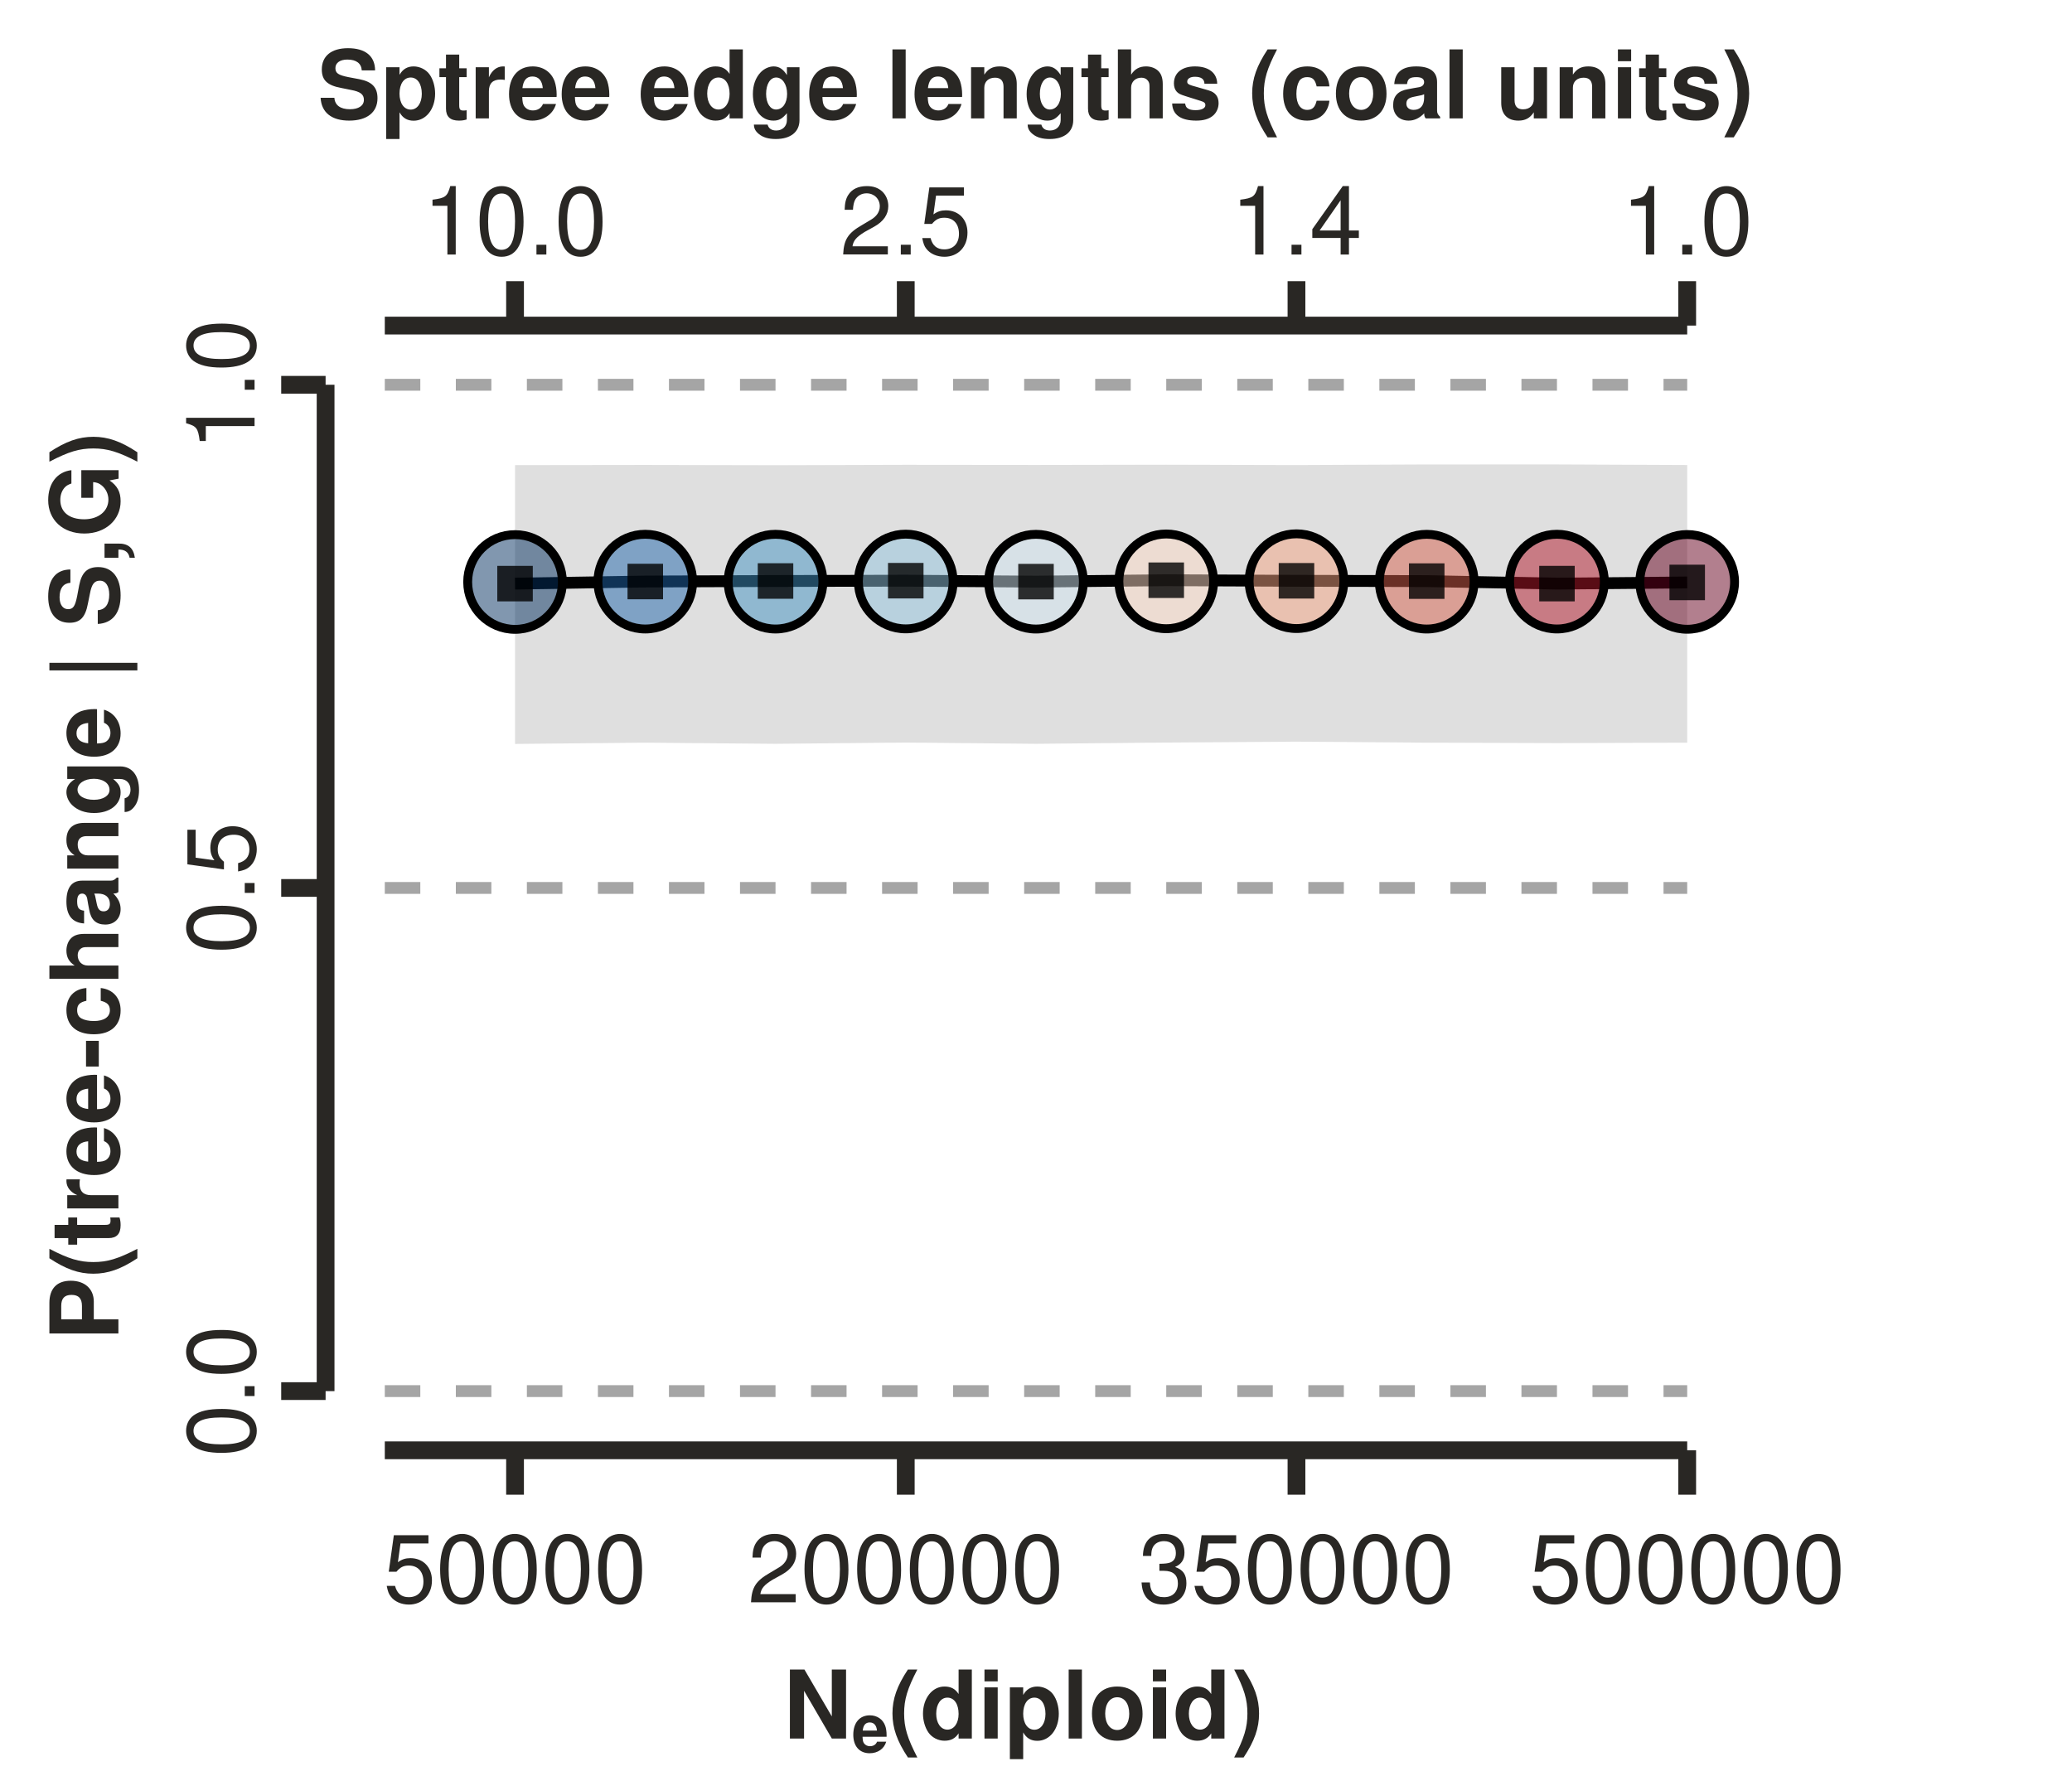
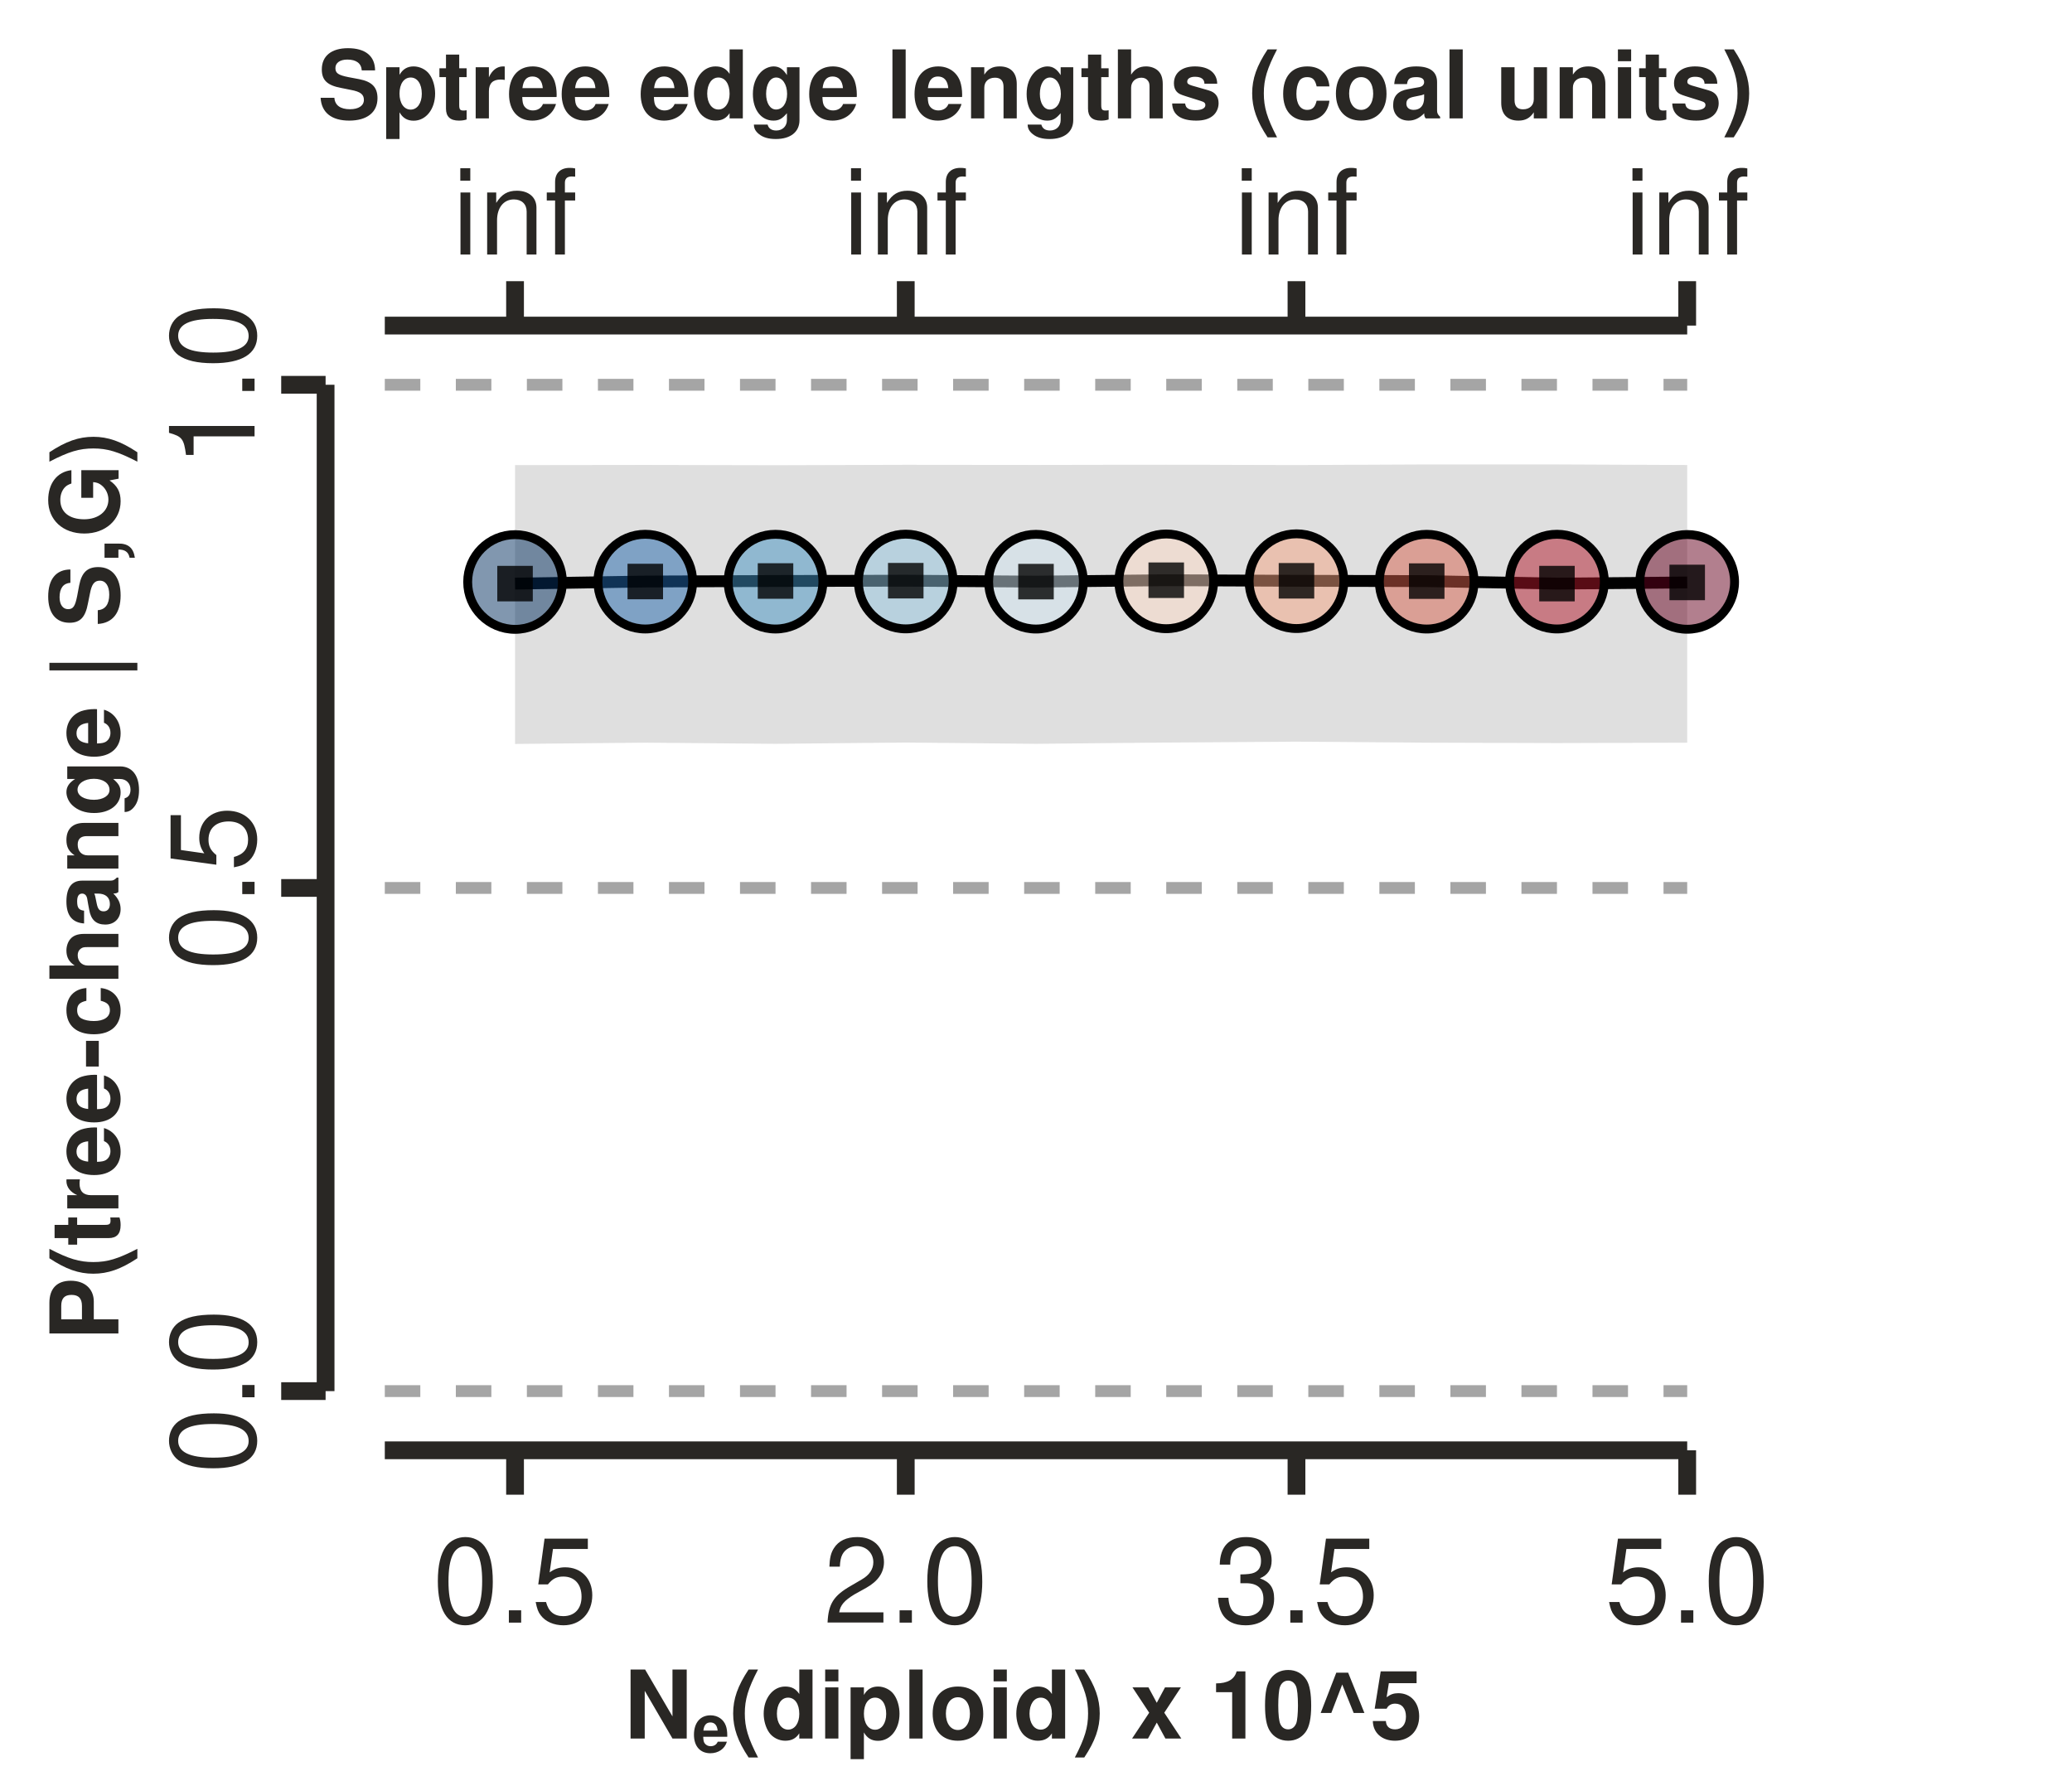
- <svg xmlns="http://www.w3.org/2000/svg" class="toyplot-canvas-Canvas" width="350.0px" height="300.0px" viewBox="0 0 350.0 300.0" preserveAspectRatio="xMidYMid meet" style="background-color:transparent;border-color:#292724;border-style:none;border-width:1.0;fill:rgb(16.1%,15.3%,14.1%);fill-opacity:1.0;font-family:Helvetica;font-size:12px;opacity:1.0;stroke:rgb(16.1%,15.3%,14.1%);stroke-opacity:1.0;stroke-width:1.0" id="td38d1ab89daa4f0386ccdd110cccde6c">
-   <g class="toyplot-coordinates-Cartesian" id="t3858b81403774186816d76bd5ddaf0c2">
-     <clipPath id="t8f8839b3ff124bc48e3724b27bc55da7">
+ <svg xmlns="http://www.w3.org/2000/svg" class="toyplot-canvas-Canvas" width="350.0px" height="300.0px" viewBox="0 0 350.0 300.0" preserveAspectRatio="xMidYMid meet" style="background-color:transparent;border-color:#292724;border-style:none;border-width:1.0;fill:rgb(16.1%,15.3%,14.1%);fill-opacity:1.0;font-family:Helvetica;font-size:12px;opacity:1.0;stroke:rgb(16.1%,15.3%,14.1%);stroke-opacity:1.0;stroke-width:1.0" id="t3d91a68ee6224d4c94146389ff56c48b">
+   <g class="toyplot-coordinates-Cartesian" id="taa731950efd44d1aa61b709b3ae52360">
+     <clipPath id="t85cf3d02469c46cf978a1d6f0f3bbd71">
      <rect x="55.0" y="55.0" width="240.0" height="190.0" />
    </clipPath>
-     <g clip-path="url(#t8f8839b3ff124bc48e3724b27bc55da7)">
-       <g class="toyplot-mark-AxisLines" style="stroke:rgb(50.2%,50.2%,50.2%);stroke-dasharray:6,6;stroke-opacity:0.7;stroke-width:2" id="td9494ec91e54405b9506cc32f2156cf8">
+     <g clip-path="url(#t85cf3d02469c46cf978a1d6f0f3bbd71)">
+       <g class="toyplot-mark-AxisLines" style="stroke:rgb(50.2%,50.2%,50.2%);stroke-dasharray:6,6;stroke-opacity:0.7;stroke-width:2" id="t1138277f4b0a4f5ebbc31821eb53e1ce">
        <g class="toyplot-Series">
          <line class="toyplot-Datum" y1="235.0" y2="235.0" x1="65.0" x2="285.0" style="opacity:1.0;stroke:rgb(50.2%,50.2%,50.2%);stroke-dasharray:6,6;stroke-opacity:0.7;stroke-width:2" />
          <line class="toyplot-Datum" y1="150.0" y2="150.0" x1="65.0" x2="285.0" style="opacity:1.0;stroke:rgb(50.2%,50.2%,50.2%);stroke-dasharray:6,6;stroke-opacity:0.7;stroke-width:2" />
          <line class="toyplot-Datum" y1="65.0" y2="65.0" x1="65.0" x2="285.0" style="opacity:1.0;stroke:rgb(50.2%,50.2%,50.2%);stroke-dasharray:6,6;stroke-opacity:0.7;stroke-width:2" />
        </g>
      </g>
-       <g class="toyplot-mark-FillBoundaries" style="stroke:none" id="tbeb8baa7369c4dcbb898a901c2cd406c">
+       <g class="toyplot-mark-FillBoundaries" style="stroke:none" id="td613a7337c3542cdabb1e2ccc3681864">
        <polygon points="87.0,125.673 109.0,125.459 131.0,125.654 153.0,125.438 175.0,125.654 197.0,125.438 219.0,125.289 241.0,125.461 263.0,125.532 285.0,125.462 285.0,78.556 263.0,78.459 241.0,78.462 219.0,78.563 197.0,78.507 175.0,78.546 153.0,78.524 131.0,78.588 109.0,78.542 87.0,78.571" style="fill:rgb(50.2%,50.2%,50.2%);fill-opacity:1.0;opacity:0.25;stroke:none" />
      </g>
-       <g class="toyplot-mark-Plot" style="fill:none" id="tdea5840c87874b3fba5ae003f743e699">
+       <g class="toyplot-mark-Plot" style="fill:none" id="t5b9d474137f64cafbb139e53f0c72ca1">
        <g class="toyplot-Series">
          <path d="M 87.0 98.59 L 109.0 98.237 L 131.0 98.148 L 153.0 98.096 L 175.0 98.254 L 197.0 98.017 L 219.0 98.114 L 241.0 98.167 L 263.0 98.589 L 285.0 98.393" style="stroke:rgb(0%,0%,0%);stroke-opacity:1.0;stroke-width:2.0" />
        </g>
      </g>
-       <g class="toyplot-mark-Point" id="ta4fafb4bbe594357be33098929202d82">
+       <g class="toyplot-mark-Point" id="t1377306ef1154f9fbb469f4638c2dc67">
        <g class="toyplot-Series">
          <g style="fill:rgb(2%,18.8%,38%);fill-opacity:0.5;opacity:1.0;stroke:rgb(0%,0%,0%);stroke-opacity:1.0;stroke-width:1.5" class="toyplot-Datum" transform="translate(87.0, 98.31586)">
            <circle r="8.0" />
          </g>
          <g style="fill:rgb(12.9%,40%,67.5%);fill-opacity:0.5;opacity:1.0;stroke:rgb(0%,0%,0%);stroke-opacity:1.0;stroke-width:1.5" class="toyplot-Datum" transform="translate(109.0, 98.2541)">
            <circle r="8.0" />
          </g>
          <g style="fill:rgb(26.3%,57.6%,76.5%);fill-opacity:0.5;opacity:1.0;stroke:rgb(0%,0%,0%);stroke-opacity:1.0;stroke-width:1.5" class="toyplot-Datum" transform="translate(131.0, 98.25721)">
            <circle r="8.0" />
          </g>
          <g style="fill:rgb(57.3%,77.3%,87.1%);fill-opacity:0.5;opacity:1.0;stroke:rgb(0%,0%,0%);stroke-opacity:1.0;stroke-width:1.5" class="toyplot-Datum" transform="translate(153.0, 98.23346)">
            <circle r="8.0" />
          </g>
          <g style="fill:rgb(82%,89.8%,94.1%);fill-opacity:0.5;opacity:1.0;stroke:rgb(0%,0%,0%);stroke-opacity:1.0;stroke-width:1.5" class="toyplot-Datum" transform="translate(175.0, 98.26238)">
            <circle r="8.0" />
          </g>
          <g style="fill:rgb(99.2%,85.9%,78%);fill-opacity:0.5;opacity:1.0;stroke:rgb(0%,0%,0%);stroke-opacity:1.0;stroke-width:1.5" class="toyplot-Datum" transform="translate(197.0, 98.20532)">
            <circle r="8.0" />
          </g>
          <g style="fill:rgb(95.7%,64.7%,51%);fill-opacity:0.5;opacity:1.0;stroke:rgb(0%,0%,0%);stroke-opacity:1.0;stroke-width:1.5" class="toyplot-Datum" transform="translate(219.0, 98.17723)">
            <circle r="8.0" />
          </g>
          <g style="fill:rgb(83.9%,37.6%,30.2%);fill-opacity:0.5;opacity:1.0;stroke:rgb(0%,0%,0%);stroke-opacity:1.0;stroke-width:1.5" class="toyplot-Datum" transform="translate(241.0, 98.26097)">
            <circle r="8.0" />
          </g>
          <g style="fill:rgb(69.8%,9.4%,16.9%);fill-opacity:0.5;opacity:1.0;stroke:rgb(0%,0%,0%);stroke-opacity:1.0;stroke-width:1.5" class="toyplot-Datum" transform="translate(263.0, 98.25111)">
            <circle r="8.0" />
          </g>
          <g style="fill:rgb(40.4%,0%,12.2%);fill-opacity:0.5;opacity:1.0;stroke:rgb(0%,0%,0%);stroke-opacity:1.0;stroke-width:1.5" class="toyplot-Datum" transform="translate(285.0, 98.29818)">
            <circle r="8.0" />
          </g>
        </g>
      </g>
-       <g class="toyplot-mark-Point" id="t67cb9cc55a774ebc81f59f1610b00677">
+       <g class="toyplot-mark-Point" id="tac98cba8ee0c40cd8cad43f848de0f8c">
        <g class="toyplot-Series">
          <g style="fill:rgb(0%,0%,0%);fill-opacity:1.0;opacity:0.8;stroke:none" class="toyplot-Datum" transform="translate(87.0, 98.5903)">
            <rect x="-3.0" y="-3.0" width="6.0" height="6.0" />
          </g>
          <g style="fill:rgb(0%,0%,0%);fill-opacity:1.0;opacity:0.8;stroke:none" class="toyplot-Datum" transform="translate(109.0, 98.2367)">
            <rect x="-3.0" y="-3.0" width="6.0" height="6.0" />
          </g>
          <g style="fill:rgb(0%,0%,0%);fill-opacity:1.0;opacity:0.8;stroke:none" class="toyplot-Datum" transform="translate(131.0, 98.1483)">
            <rect x="-3.0" y="-3.0" width="6.0" height="6.0" />
          </g>
          <g style="fill:rgb(0%,0%,0%);fill-opacity:1.0;opacity:0.8;stroke:none" class="toyplot-Datum" transform="translate(153.0, 98.0956)">
            <rect x="-3.0" y="-3.0" width="6.0" height="6.0" />
          </g>
          <g style="fill:rgb(0%,0%,0%);fill-opacity:1.0;opacity:0.8;stroke:none" class="toyplot-Datum" transform="translate(175.0, 98.2537)">
            <rect x="-3.0" y="-3.0" width="6.0" height="6.0" />
          </g>
          <g style="fill:rgb(0%,0%,0%);fill-opacity:1.0;opacity:0.8;stroke:none" class="toyplot-Datum" transform="translate(197.0, 98.0174)">
            <rect x="-3.0" y="-3.0" width="6.0" height="6.0" />
          </g>
          <g style="fill:rgb(0%,0%,0%);fill-opacity:1.0;opacity:0.8;stroke:none" class="toyplot-Datum" transform="translate(219.0, 98.1143)">
            <rect x="-3.0" y="-3.0" width="6.0" height="6.0" />
          </g>
          <g style="fill:rgb(0%,0%,0%);fill-opacity:1.0;opacity:0.8;stroke:none" class="toyplot-Datum" transform="translate(241.0, 98.167)">
            <rect x="-3.0" y="-3.0" width="6.0" height="6.0" />
          </g>
          <g style="fill:rgb(0%,0%,0%);fill-opacity:1.0;opacity:0.8;stroke:none" class="toyplot-Datum" transform="translate(263.0, 98.5886)">
            <rect x="-3.0" y="-3.0" width="6.0" height="6.0" />
          </g>
          <g style="fill:rgb(0%,0%,0%);fill-opacity:1.0;opacity:0.8;stroke:none" class="toyplot-Datum" transform="translate(285.0, 98.3931)">
            <rect x="-3.0" y="-3.0" width="6.0" height="6.0" />
          </g>
        </g>
      </g>
    </g>
-     <g class="toyplot-coordinates-Axis" id="te558ef03d58c4fbf9119a917b6878a7a" transform="translate(65.0,235.0)translate(0,10.0)">
+     <g class="toyplot-coordinates-Axis" id="ta0a01b4547764587b1358620e6ded0e1" transform="translate(65.0,235.0)translate(0,10.0)">
      <line x1="0" y1="0" x2="220.0" y2="0" style="stroke-width:3" />
      <g>
        <line x1="22.0" y1="7.5" x2="22.0" y2="0" style="stroke-width:3" />
        <line x1="88.0" y1="7.5" x2="88.0" y2="0" style="stroke-width:3" />
        <line x1="154.0" y1="7.5" x2="154.0" y2="0" style="stroke-width:3" />
        <line x1="220.0" y1="7.5" x2="220.0" y2="0" style="stroke-width:3" />
      </g>
      <g>
        <g transform="translate(22.0,12.0)">
-           <text x="-22.24" y="13.688" style="fill:rgb(16.1%,15.3%,14.1%);fill-opacity:1.0;font-family:helvetica;font-size:16.0px;font-weight:normal;stroke:none;vertical-align:baseline;white-space:pre">50000</text>
+           <text x="-13.9" y="17.11" style="fill:rgb(16.1%,15.3%,14.1%);fill-opacity:1.0;font-family:helvetica;font-size:20.0px;font-weight:normal;stroke:none;vertical-align:baseline;white-space:pre">0.5</text>
        </g>
        <g transform="translate(88.0,12.0)">
-           <text x="-26.688" y="13.688" style="fill:rgb(16.1%,15.3%,14.1%);fill-opacity:1.0;font-family:helvetica;font-size:16.0px;font-weight:normal;stroke:none;vertical-align:baseline;white-space:pre">200000</text>
+           <text x="-13.9" y="17.11" style="fill:rgb(16.1%,15.3%,14.1%);fill-opacity:1.0;font-family:helvetica;font-size:20.0px;font-weight:normal;stroke:none;vertical-align:baseline;white-space:pre">2.0</text>
        </g>
        <g transform="translate(154.0,12.0)">
-           <text x="-26.688" y="13.688" style="fill:rgb(16.1%,15.3%,14.1%);fill-opacity:1.0;font-family:helvetica;font-size:16.0px;font-weight:normal;stroke:none;vertical-align:baseline;white-space:pre">350000</text>
+           <text x="-13.9" y="17.11" style="fill:rgb(16.1%,15.3%,14.1%);fill-opacity:1.0;font-family:helvetica;font-size:20.0px;font-weight:normal;stroke:none;vertical-align:baseline;white-space:pre">3.5</text>
        </g>
        <g transform="translate(220.0,12.0)">
-           <text x="-26.688" y="13.688" style="fill:rgb(16.1%,15.3%,14.1%);fill-opacity:1.0;font-family:helvetica;font-size:16.0px;font-weight:normal;stroke:none;vertical-align:baseline;white-space:pre">500000</text>
+           <text x="-13.9" y="17.11" style="fill:rgb(16.1%,15.3%,14.1%);fill-opacity:1.0;font-family:helvetica;font-size:20.0px;font-weight:normal;stroke:none;vertical-align:baseline;white-space:pre">5.0</text>
        </g>
      </g>
      <g transform="translate(110.0,35.0)">
-         <text x="-42.666" y="13.688" style="fill:rgb(16.1%,15.3%,14.1%);fill-opacity:1.0;font-family:helvetica;font-size:16.0px;font-weight:bold;stroke:none;vertical-align:baseline;white-space:pre">N</text>
-         <text x="-31.114" y="15.928" style="fill:rgb(16.1%,15.3%,14.1%);fill-opacity:1.0;font-family:helvetica;font-size:11.2px;font-weight:bold;stroke:none;vertical-align:baseline;white-space:pre">e</text>
-         <text x="-24.886" y="13.688" style="fill:rgb(16.1%,15.3%,14.1%);fill-opacity:1.0;font-family:helvetica;font-size:16.0px;font-weight:bold;stroke:none;vertical-align:baseline;white-space:pre"> (diploid)</text>
+         <text x="-69.578" y="13.688" style="fill:rgb(16.1%,15.3%,14.1%);fill-opacity:1.0;font-family:helvetica;font-size:16.0px;font-weight:bold;stroke:none;vertical-align:baseline;white-space:pre">N</text>
+         <text x="-58.026" y="15.928" style="fill:rgb(16.1%,15.3%,14.1%);fill-opacity:1.0;font-family:helvetica;font-size:11.2px;font-weight:bold;stroke:none;vertical-align:baseline;white-space:pre">e</text>
+         <text x="-51.798" y="13.688" style="fill:rgb(16.1%,15.3%,14.1%);fill-opacity:1.0;font-family:helvetica;font-size:16.0px;font-weight:bold;stroke:none;vertical-align:baseline;white-space:pre"> (diploid) x 10^5</text>
      </g>
      <g class="toyplot-coordinates-Axis-coordinates" style="visibility:hidden" transform="">
        <line x1="0" x2="0" y1="-6.0" y2="9.0" style="stroke:rgb(43.9%,50.2%,56.5%);stroke-opacity:1.0;stroke-width:1.0" />
        <text x="0" y="-12.0" style="alignment-baseline:alphabetic;fill:rgb(43.9%,50.2%,56.5%);fill-opacity:1.0;font-size:10px;font-weight:normal;stroke:none;text-anchor:middle" />
      </g>
    </g>
-     <g class="toyplot-coordinates-Axis" id="t2b265beb36714c8eacc7c42b3bd14d70" transform="translate(65.0,235.0)rotate(-90.0)translate(0,-10.0)">
+     <g class="toyplot-coordinates-Axis" id="t299d4c78527945f6925b0961dc219d39" transform="translate(65.0,235.0)rotate(-90.0)translate(0,-10.0)">
      <line x1="0" y1="0" x2="170.0" y2="0" style="stroke-width:3" />
      <g>
        <line x1="0.0" y1="-7.5" x2="0.0" y2="0" style="stroke-width:3" />
        <line x1="85" y1="-7.5" x2="85" y2="0" style="stroke-width:3" />
        <line x1="170" y1="-7.5" x2="170" y2="0" style="stroke-width:3" />
      </g>
      <g>
        <g transform="translate(0.0,-12.0)">
-           <text x="-11.12" y="0.0" style="fill:rgb(16.1%,15.3%,14.1%);fill-opacity:1.0;font-family:helvetica;font-size:16.0px;font-weight:normal;stroke:none;vertical-align:baseline;white-space:pre">0.0</text>
+           <text x="-13.9" y="-8.881784197001252e-16" style="fill:rgb(16.1%,15.3%,14.1%);fill-opacity:1.0;font-family:helvetica;font-size:20.0px;font-weight:normal;stroke:none;vertical-align:baseline;white-space:pre">0.0</text>
        </g>
        <g transform="translate(85,-12.0)">
-           <text x="-11.12" y="0.0" style="fill:rgb(16.1%,15.3%,14.1%);fill-opacity:1.0;font-family:helvetica;font-size:16.0px;font-weight:normal;stroke:none;vertical-align:baseline;white-space:pre">0.5</text>
+           <text x="-13.9" y="-8.881784197001252e-16" style="fill:rgb(16.1%,15.3%,14.1%);fill-opacity:1.0;font-family:helvetica;font-size:20.0px;font-weight:normal;stroke:none;vertical-align:baseline;white-space:pre">0.5</text>
        </g>
        <g transform="translate(170,-12.0)">
-           <text x="-11.12" y="0.0" style="fill:rgb(16.1%,15.3%,14.1%);fill-opacity:1.0;font-family:helvetica;font-size:16.0px;font-weight:normal;stroke:none;vertical-align:baseline;white-space:pre">1.0</text>
+           <text x="-13.9" y="-8.881784197001252e-16" style="fill:rgb(16.1%,15.3%,14.1%);fill-opacity:1.0;font-family:helvetica;font-size:20.0px;font-weight:normal;stroke:none;vertical-align:baseline;white-space:pre">1.0</text>
        </g>
      </g>
      <g transform="translate(85.0,-35.0)">
        <text x="-76.48" y="0.0" style="fill:rgb(16.1%,15.3%,14.1%);fill-opacity:1.0;font-family:helvetica;font-size:16.0px;font-weight:bold;stroke:none;vertical-align:baseline;white-space:pre">P(tree-change | S,G)</text>
      </g>
      <g class="toyplot-coordinates-Axis-coordinates" style="visibility:hidden" transform="">
        <line x1="0" x2="0" y1="6.0" y2="-9.0" style="stroke:rgb(43.9%,50.2%,56.5%);stroke-opacity:1.0;stroke-width:1.0" />
        <text x="0" y="12.0" style="alignment-baseline:hanging;fill:rgb(43.9%,50.2%,56.5%);fill-opacity:1.0;font-size:10px;font-weight:normal;stroke:none;text-anchor:middle" />
      </g>
    </g>
  </g>
-   <g class="toyplot-coordinates-Cartesian" id="t1d8e3e041ff44f74ab1943b5d8a68f4e">
-     <clipPath id="tcf20cc0b3dc0425da220e5660e3c8dd0">
+   <g class="toyplot-coordinates-Cartesian" id="t13df3c4cc64549d7ab1ce3696a47189d">
+     <clipPath id="te20f65b42a724141b3f8fd9bdeb4ec9d">
      <rect x="55.0" y="55.0" width="240.0" height="190.0" />
    </clipPath>
-     <g clip-path="url(#tcf20cc0b3dc0425da220e5660e3c8dd0)" />
-     <g class="toyplot-coordinates-Axis" id="t22c1213022754bcbbe93186f7679dfe1" transform="translate(65.0,65.0)translate(0,-10.0)">
+     <g clip-path="url(#te20f65b42a724141b3f8fd9bdeb4ec9d)" />
+     <g class="toyplot-coordinates-Axis" id="t7b7f6f7345f14728888510a7269458c6" transform="translate(65.0,65.0)translate(0,-10.0)">
      <line x1="0" y1="0" x2="220.0" y2="0" style="stroke-width:3" />
      <g>
        <line x1="22" y1="-7.5" x2="22" y2="0" style="stroke-width:3" />
        <line x1="88" y1="-7.5" x2="88" y2="0" style="stroke-width:3" />
        <line x1="154" y1="-7.5" x2="154" y2="0" style="stroke-width:3" />
        <line x1="220.0" y1="-7.5" x2="220.0" y2="0" style="stroke-width:3" />
      </g>
      <g>
        <g transform="translate(22.0002,-12.0)">
-           <text x="-15.568" y="0.0" style="fill:rgb(16.1%,15.3%,14.1%);fill-opacity:1.0;font-family:helvetica;font-size:16.0px;font-weight:normal;stroke:none;vertical-align:baseline;white-space:pre">10.0</text>
+           <text x="-10.56" y="-8.881784197001252e-16" style="fill:rgb(16.1%,15.3%,14.1%);fill-opacity:1.0;font-family:helvetica;font-size:20.0px;font-weight:normal;stroke:none;vertical-align:baseline;white-space:pre">inf</text>
        </g>
        <g transform="translate(88.00013,-12.0)">
-           <text x="-11.12" y="0.0" style="fill:rgb(16.1%,15.3%,14.1%);fill-opacity:1.0;font-family:helvetica;font-size:16.0px;font-weight:normal;stroke:none;vertical-align:baseline;white-space:pre">2.5</text>
+           <text x="-10.56" y="-8.881784197001252e-16" style="fill:rgb(16.1%,15.3%,14.1%);fill-opacity:1.0;font-family:helvetica;font-size:20.0px;font-weight:normal;stroke:none;vertical-align:baseline;white-space:pre">inf</text>
        </g>
        <g transform="translate(154.0001,-12.0)">
-           <text x="-11.12" y="0.0" style="fill:rgb(16.1%,15.3%,14.1%);fill-opacity:1.0;font-family:helvetica;font-size:16.0px;font-weight:normal;stroke:none;vertical-align:baseline;white-space:pre">1.4</text>
+           <text x="-10.56" y="-8.881784197001252e-16" style="fill:rgb(16.1%,15.3%,14.1%);fill-opacity:1.0;font-family:helvetica;font-size:20.0px;font-weight:normal;stroke:none;vertical-align:baseline;white-space:pre">inf</text>
        </g>
        <g transform="translate(220.0,-12.0)">
-           <text x="-11.12" y="0.0" style="fill:rgb(16.1%,15.3%,14.1%);fill-opacity:1.0;font-family:helvetica;font-size:16.0px;font-weight:normal;stroke:none;vertical-align:baseline;white-space:pre">1.0</text>
+           <text x="-10.56" y="-8.881784197001252e-16" style="fill:rgb(16.1%,15.3%,14.1%);fill-opacity:1.0;font-family:helvetica;font-size:20.0px;font-weight:normal;stroke:none;vertical-align:baseline;white-space:pre">inf</text>
        </g>
      </g>
      <g transform="translate(110.0,-35.0)">
        <text x="-121.36" y="0.0" style="fill:rgb(16.1%,15.3%,14.1%);fill-opacity:1.0;font-family:helvetica;font-size:16.0px;font-weight:bold;stroke:none;vertical-align:baseline;white-space:pre">Sptree edge lengths (coal units)</text>
      </g>
      <g class="toyplot-coordinates-Axis-coordinates" style="visibility:hidden" transform="">
        <line x1="0" x2="0" y1="6.0" y2="-9.0" style="stroke:rgb(43.9%,50.2%,56.5%);stroke-opacity:1.0;stroke-width:1.0" />
        <text x="0" y="12.0" style="alignment-baseline:hanging;fill:rgb(43.9%,50.2%,56.5%);fill-opacity:1.0;font-size:10px;font-weight:normal;stroke:none;text-anchor:middle" />
      </g>
    </g>
  </g>
</svg>
